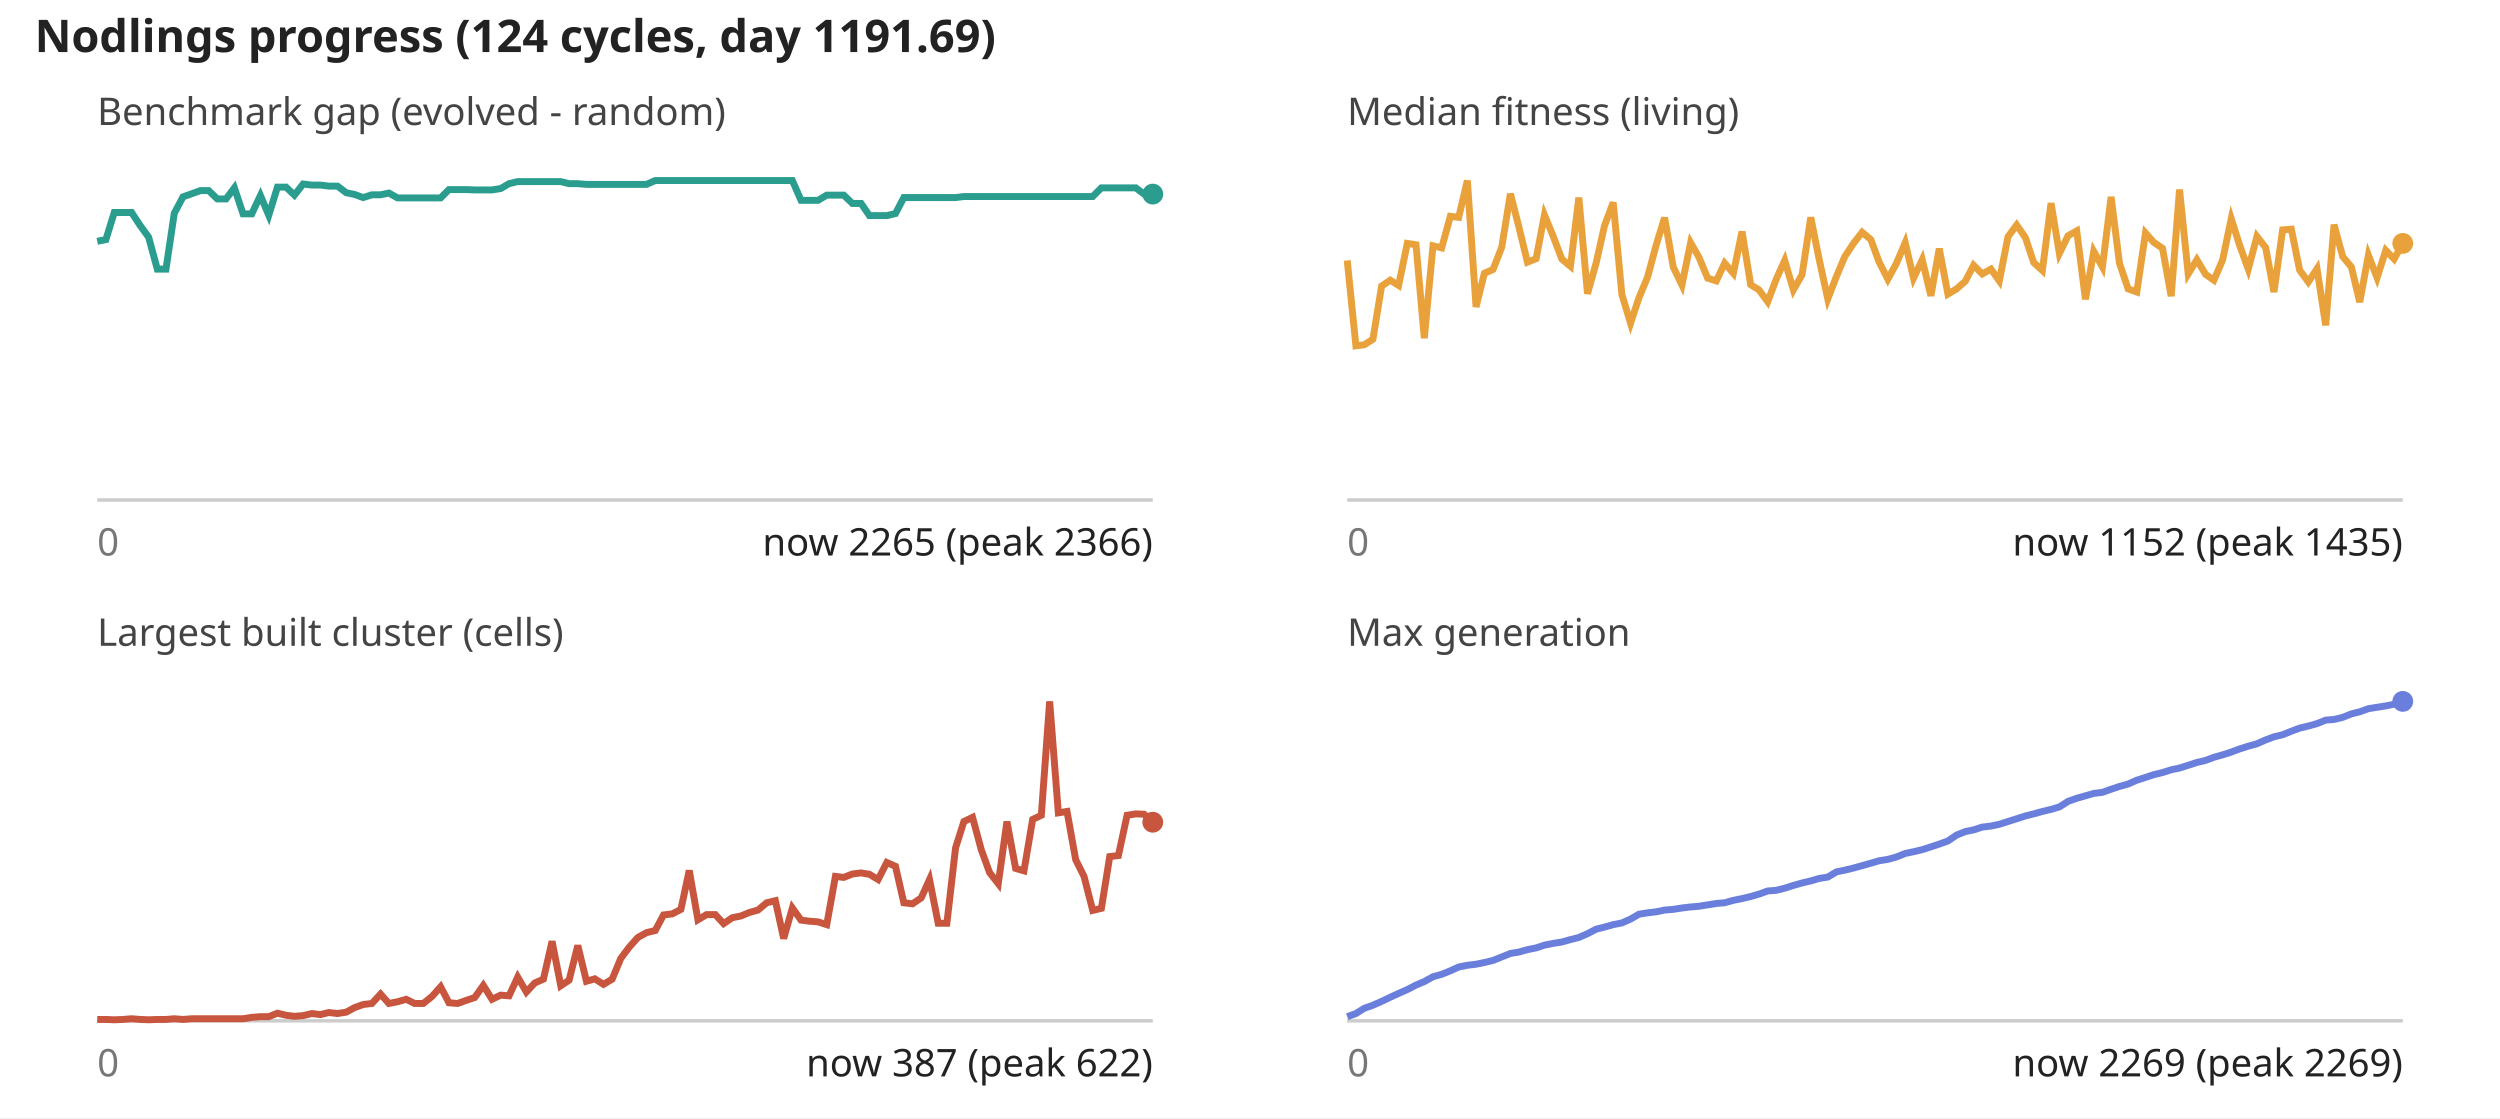
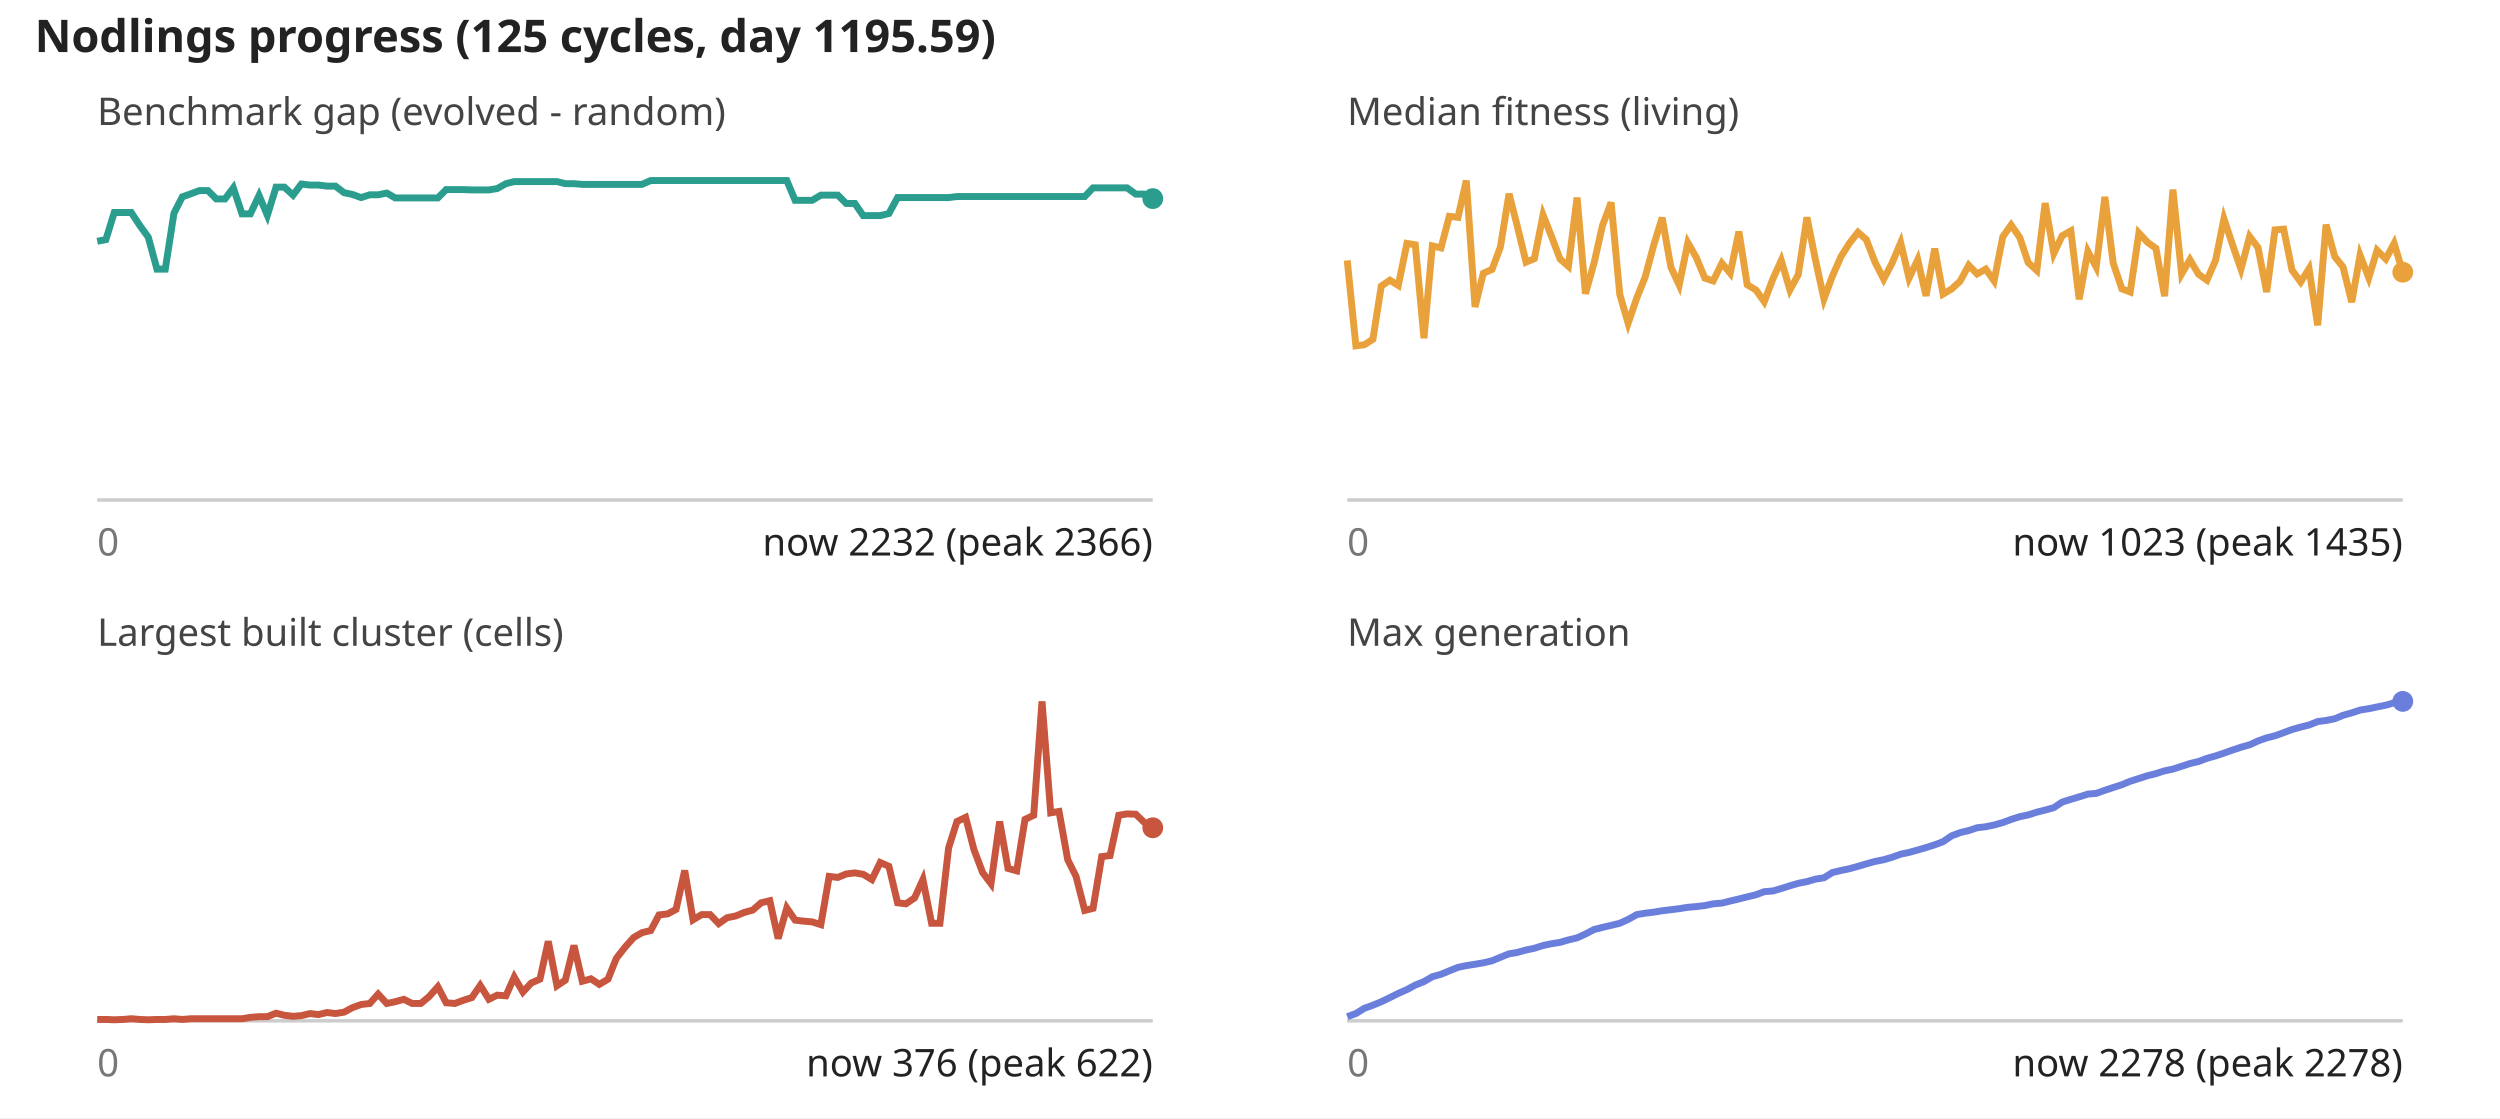
<svg xmlns="http://www.w3.org/2000/svg" viewBox="0 0 720 322" font-family="sans-serif" font-size="11">
  <rect width="100%" height="100%" fill="#fff" />
-   <text x="10" y="15" font-size="13" font-weight="bold" fill="#222">Nodlings progress (124 cycles, day 1191.69)</text>
+   <text x="10" y="15" font-size="13" font-weight="bold" fill="#222">Nodlings progress (125 cycles, day 1195.59)</text>
  <text x="28" y="36" fill="#444">Benchmark gap (evolved - random)</text>
  <line x1="28" y1="144" x2="332" y2="144" stroke="#ccc" />
-   <polyline fill="none" stroke="#2a9d8f" stroke-width="2" points="28.0,69.5 30.5,69.0 32.9,61.2 35.4,61.2 37.9,61.2 40.4,65.0 42.8,68.3 45.3,77.5 47.8,77.5 50.2,61.4 52.7,56.7 55.2,55.8 57.7,54.9 60.1,54.9 62.6,57.3 65.1,57.3 67.5,54.1 70.0,61.6 72.5,61.6 75.0,56.3 77.4,62.0 79.9,53.9 82.4,53.9 84.8,56.2 87.3,53.0 89.8,53.3 92.3,53.3 94.7,53.6 97.2,53.6 99.7,55.5 102.1,56.0 104.6,56.9 107.1,56.1 109.6,56.1 112.0,55.6 114.5,57.0 117.0,57.0 119.4,57.0 121.9,57.0 124.4,57.0 126.9,57.0 129.3,54.6 131.8,54.6 134.3,54.6 136.7,54.7 139.2,54.7 141.7,54.7 144.2,54.3 146.6,52.9 149.1,52.3 151.6,52.3 154.0,52.3 156.5,52.3 159.0,52.3 161.5,52.3 163.9,52.9 166.4,52.9 168.9,53.1 171.3,53.1 173.8,53.1 176.3,53.1 178.8,53.1 181.2,53.1 183.7,53.1 186.2,53.1 188.7,52.0 191.1,52.0 193.6,52.0 196.1,52.0 198.5,52.0 201.0,52.0 203.5,52.0 206.0,52.0 208.4,52.0 210.9,52.0 213.4,52.0 215.8,52.0 218.3,52.0 220.8,52.0 223.3,52.0 225.7,52.0 228.2,52.0 230.7,57.7 233.1,57.7 235.6,57.7 238.1,56.2 240.6,56.2 243.0,56.2 245.5,58.6 248.0,58.6 250.4,62.1 252.9,62.1 255.4,62.1 257.9,61.5 260.3,56.9 262.8,56.9 265.3,56.9 267.7,56.9 270.2,56.9 272.7,56.9 275.2,56.9 277.6,56.6 280.1,56.6 282.6,56.6 285.0,56.6 287.5,56.6 290.0,56.6 292.5,56.6 294.9,56.6 297.4,56.6 299.9,56.6 302.3,56.6 304.8,56.6 307.3,56.6 309.8,56.6 312.2,56.6 314.7,56.6 317.2,54.1 319.6,54.1 322.1,54.1 324.6,54.1 327.1,54.1 329.5,55.9 332.0,55.9" />
-   <circle cx="332.0" cy="55.9" r="3" fill="#2a9d8f" />
+   <polyline fill="none" stroke="#2a9d8f" stroke-width="2" points="28.0,69.5 30.5,69.0 32.9,61.2 35.4,61.2 37.8,61.2 40.3,65.0 42.7,68.3 45.2,77.5 47.6,77.5 50.1,61.4 52.5,56.7 55.0,55.8 57.4,54.9 59.9,54.9 62.3,57.3 64.8,57.3 67.2,54.1 69.7,61.6 72.1,61.6 74.6,56.3 77.0,62.0 79.5,53.9 81.9,53.9 84.4,56.2 86.8,53.0 89.3,53.3 91.7,53.3 94.2,53.6 96.6,53.6 99.1,55.5 101.5,56.0 104.0,56.9 106.5,56.1 108.9,56.1 111.4,55.6 113.8,57.0 116.3,57.0 118.7,57.0 121.2,57.0 123.6,57.0 126.1,57.0 128.5,54.6 131.0,54.6 133.4,54.6 135.9,54.7 138.3,54.7 140.8,54.7 143.2,54.3 145.7,52.9 148.1,52.3 150.6,52.3 153.0,52.3 155.5,52.3 157.9,52.3 160.4,52.3 162.8,52.9 165.3,52.9 167.7,53.1 170.2,53.1 172.6,53.1 175.1,53.1 177.5,53.1 180.0,53.1 182.5,53.1 184.9,53.1 187.4,52.0 189.8,52.0 192.3,52.0 194.7,52.0 197.2,52.0 199.6,52.0 202.1,52.0 204.5,52.0 207.0,52.0 209.4,52.0 211.9,52.0 214.3,52.0 216.8,52.0 219.2,52.0 221.7,52.0 224.1,52.0 226.6,52.0 229.0,57.7 231.5,57.7 233.9,57.7 236.4,56.2 238.8,56.2 241.3,56.2 243.7,58.6 246.2,58.6 248.6,62.1 251.1,62.1 253.5,62.1 256.0,61.5 258.5,56.9 260.9,56.9 263.4,56.9 265.8,56.9 268.3,56.9 270.7,56.9 273.2,56.9 275.6,56.6 278.1,56.6 280.5,56.6 283.0,56.6 285.4,56.6 287.9,56.6 290.3,56.6 292.8,56.6 295.2,56.6 297.7,56.6 300.1,56.6 302.6,56.6 305.0,56.6 307.5,56.6 309.9,56.6 312.4,56.6 314.8,54.1 317.3,54.1 319.7,54.1 322.2,54.1 324.6,54.1 327.1,55.9 329.5,55.9 332.0,57.2" />
+   <circle cx="332.0" cy="57.2" r="3" fill="#2a9d8f" />
  <text x="28" y="160" fill="#777">0</text>
-   <text x="332" y="160" text-anchor="end" fill="#222">now 2265 (peak 2366)</text>
+   <text x="332" y="160" text-anchor="end" fill="#222">now 2232 (peak 2366)</text>
  <text x="388" y="36" fill="#444">Median fitness (living)</text>
  <line x1="388" y1="144" x2="692" y2="144" stroke="#ccc" />
-   <polyline fill="none" stroke="#e9a23b" stroke-width="2" points="388.0,75.0 390.5,99.6 392.9,99.3 395.4,97.7 397.9,82.4 400.4,80.7 402.8,82.2 405.3,70.1 407.8,70.5 410.2,97.4 412.7,70.8 415.2,71.4 417.7,62.3 420.1,62.6 422.6,52.0 425.1,88.4 427.5,78.7 430.0,77.6 432.5,71.2 435.0,55.8 437.4,65.2 439.9,75.5 442.4,74.5 444.8,61.9 447.3,68.0 449.8,74.6 452.3,76.7 454.7,56.9 457.2,84.6 459.7,75.7 462.1,65.0 464.6,58.3 467.1,84.8 469.6,93.1 472.0,85.8 474.5,79.8 477.0,70.5 479.4,62.7 481.9,76.9 484.4,82.1 486.9,69.9 489.3,74.1 491.8,80.1 494.3,80.9 496.7,75.8 499.2,78.7 501.7,66.7 504.2,82.0 506.6,83.5 509.1,86.9 511.6,80.3 514.0,75.0 516.5,83.5 519.0,79.1 521.5,62.6 523.9,74.6 526.4,86.1 528.9,79.6 531.3,73.9 533.8,70.1 536.3,66.9 538.8,69.0 541.2,75.5 543.7,80.4 546.2,75.8 548.7,69.9 551.1,80.1 553.6,74.8 556.1,85.2 558.5,71.6 561.0,84.7 563.5,83.2 566.0,81.0 568.4,76.4 570.9,78.9 573.4,77.5 575.8,80.9 578.3,68.2 580.8,64.8 583.3,68.4 585.7,75.6 588.2,77.9 590.7,58.5 593.1,73.0 595.6,67.9 598.1,66.5 600.6,86.2 603.0,72.4 605.5,76.9 608.0,56.7 610.4,75.8 612.9,83.2 615.4,84.1 617.9,67.1 620.3,69.8 622.8,71.5 625.3,85.3 627.7,54.6 630.2,78.9 632.7,74.8 635.2,79.0 637.6,80.7 640.1,74.9 642.6,63.0 645.0,70.6 647.5,77.5 650.0,68.1 652.5,71.3 654.9,84.1 657.4,66.2 659.9,66.0 662.3,77.8 664.8,81.2 667.3,77.4 669.8,93.7 672.2,64.7 674.7,73.9 677.2,76.9 679.6,87.0 682.1,73.5 684.6,80.0 687.1,72.1 689.5,74.6 692.0,70.1" />
-   <circle cx="692.0" cy="70.1" r="3" fill="#e9a23b" />
+   <polyline fill="none" stroke="#e9a23b" stroke-width="2" points="388.0,75.0 390.5,99.6 392.9,99.3 395.4,97.7 397.8,82.4 400.3,80.7 402.7,82.2 405.2,70.1 407.6,70.5 410.1,97.4 412.5,70.8 415.0,71.4 417.4,62.3 419.9,62.6 422.3,52.0 424.8,88.4 427.2,78.7 429.7,77.6 432.1,71.2 434.6,55.8 437.0,65.2 439.5,75.5 441.9,74.5 444.4,61.9 446.8,68.0 449.3,74.6 451.7,76.7 454.2,56.9 456.6,84.6 459.1,75.7 461.5,65.0 464.0,58.3 466.5,84.8 468.9,93.1 471.4,85.8 473.8,79.8 476.3,70.5 478.7,62.7 481.2,76.9 483.6,82.1 486.1,69.9 488.5,74.1 491.0,80.1 493.4,80.9 495.9,75.8 498.3,78.7 500.8,66.7 503.2,82.0 505.7,83.5 508.1,86.9 510.6,80.3 513.0,75.0 515.5,83.5 517.9,79.1 520.4,62.6 522.8,74.6 525.3,86.1 527.7,79.6 530.2,73.9 532.6,70.1 535.1,66.9 537.5,69.0 540.0,75.5 542.5,80.4 544.9,75.8 547.4,69.9 549.8,80.1 552.3,74.8 554.7,85.2 557.2,71.6 559.6,84.7 562.1,83.2 564.5,81.0 567.0,76.4 569.4,78.9 571.9,77.5 574.3,80.9 576.8,68.2 579.2,64.8 581.7,68.4 584.1,75.6 586.6,77.9 589.0,58.5 591.5,73.0 593.9,67.9 596.4,66.5 598.8,86.2 601.3,72.4 603.7,76.9 606.2,56.7 608.6,75.8 611.1,83.2 613.5,84.1 616.0,67.1 618.5,69.8 620.9,71.5 623.4,85.3 625.8,54.6 628.3,78.9 630.7,74.8 633.2,79.0 635.6,80.7 638.1,74.9 640.5,63.0 643.0,70.6 645.4,77.5 647.9,68.1 650.3,71.3 652.8,84.1 655.2,66.2 657.7,66.0 660.1,77.8 662.6,81.2 665.0,77.4 667.5,93.7 669.9,64.7 672.4,73.9 674.8,76.9 677.3,87.0 679.7,73.5 682.2,80.0 684.6,72.1 687.1,74.6 689.5,70.1 692.0,78.4" />
+   <circle cx="692.0" cy="78.4" r="3" fill="#e9a23b" />
  <text x="388" y="160" fill="#777">0</text>
-   <text x="692" y="160" text-anchor="end" fill="#222">now 1152 (peak 1435)</text>
+   <text x="692" y="160" text-anchor="end" fill="#222">now 1023 (peak 1435)</text>
  <text x="28" y="186" fill="#444">Largest built cluster (cells)</text>
  <line x1="28" y1="294" x2="332" y2="294" stroke="#ccc" />
-   <polyline fill="none" stroke="#c8553d" stroke-width="2" points="28.0,293.6 30.5,293.6 32.9,293.7 35.4,293.6 37.9,293.4 40.4,293.6 42.8,293.7 45.3,293.6 47.8,293.6 50.2,293.4 52.7,293.6 55.2,293.4 57.7,293.4 60.1,293.4 62.6,293.4 65.1,293.4 67.5,293.4 70.0,293.4 72.5,293.0 75.0,292.8 77.4,292.8 79.9,291.8 82.4,292.4 84.8,292.7 87.3,292.5 89.8,291.9 92.3,292.2 94.7,291.6 97.2,291.9 99.7,291.5 102.1,290.2 104.6,289.3 107.1,289.0 109.6,286.3 112.0,289.0 114.5,288.5 117.0,287.8 119.4,289.0 121.9,289.0 124.4,287.0 126.9,284.2 129.3,288.8 131.8,289.0 134.3,288.1 136.7,287.3 139.2,283.8 141.7,287.8 144.2,286.6 146.6,286.8 149.1,281.4 151.6,285.7 154.0,283.1 156.5,282.0 159.0,271.1 161.5,283.9 163.9,282.3 166.4,272.3 168.9,282.6 171.3,281.9 173.8,283.5 176.3,282.0 178.8,276.0 181.2,272.8 183.7,270.0 186.2,268.6 188.7,268.0 191.1,263.5 193.6,263.2 196.1,261.9 198.5,250.7 201.0,264.9 203.5,263.4 206.0,263.4 208.4,266.0 210.9,264.3 213.4,263.8 215.8,262.8 218.3,262.1 220.8,260.0 223.3,259.4 225.7,270.3 228.2,261.5 230.7,265.0 233.1,265.3 235.6,265.5 238.1,266.3 240.6,252.4 243.0,252.7 245.5,251.7 248.0,251.4 250.4,251.8 252.9,253.3 255.4,248.4 257.9,249.5 260.3,260.0 262.8,260.3 265.3,258.6 267.7,253.3 270.2,265.9 272.7,265.9 275.2,244.2 277.6,236.6 280.1,235.4 282.6,244.7 285.0,251.3 287.5,254.5 290.0,236.6 292.5,250.1 294.9,250.8 297.4,236.0 299.9,234.8 302.3,202.0 304.8,234.1 307.3,233.7 309.8,247.6 312.2,252.4 314.7,262.2 317.2,261.6 319.6,246.7 322.1,246.4 324.6,234.8 327.1,234.4 329.5,234.5 332.0,236.8" />
-   <circle cx="332.0" cy="236.8" r="3" fill="#c8553d" />
+   <polyline fill="none" stroke="#c8553d" stroke-width="2" points="28.0,293.6 30.5,293.6 32.9,293.7 35.4,293.6 37.8,293.4 40.3,293.6 42.7,293.7 45.2,293.6 47.6,293.6 50.1,293.4 52.5,293.6 55.0,293.4 57.4,293.4 59.9,293.4 62.3,293.4 64.8,293.4 67.2,293.4 69.7,293.4 72.1,293.0 74.6,292.8 77.0,292.8 79.5,291.8 81.9,292.4 84.4,292.7 86.8,292.5 89.3,291.9 91.7,292.2 94.2,291.6 96.6,291.9 99.1,291.5 101.5,290.2 104.0,289.3 106.5,289.0 108.9,286.3 111.4,289.0 113.8,288.5 116.3,287.8 118.7,289.0 121.2,289.0 123.6,287.0 126.1,284.2 128.5,288.8 131.0,289.0 133.4,288.1 135.9,287.3 138.3,283.8 140.8,287.8 143.2,286.6 145.7,286.8 148.1,281.4 150.6,285.7 153.0,283.1 155.5,282.0 157.9,271.1 160.4,283.9 162.8,282.3 165.3,272.3 167.7,282.6 170.2,281.9 172.6,283.5 175.1,282.0 177.5,276.0 180.0,272.8 182.5,270.0 184.9,268.6 187.4,268.0 189.8,263.5 192.3,263.2 194.7,261.9 197.2,250.7 199.6,264.9 202.1,263.4 204.5,263.4 207.0,266.0 209.4,264.3 211.9,263.8 214.3,262.8 216.8,262.1 219.2,260.0 221.7,259.4 224.1,270.3 226.6,261.5 229.0,265.0 231.5,265.3 233.9,265.5 236.4,266.3 238.8,252.4 241.3,252.7 243.7,251.7 246.2,251.4 248.6,251.8 251.1,253.3 253.5,248.4 256.0,249.5 258.5,260.0 260.9,260.3 263.4,258.6 265.8,253.3 268.3,265.9 270.7,265.9 273.2,244.2 275.6,236.6 278.1,235.4 280.5,244.7 283.0,251.3 285.4,254.5 287.9,236.6 290.3,250.1 292.8,250.8 295.2,236.0 297.7,234.8 300.1,202.0 302.6,234.1 305.0,233.7 307.5,247.6 309.9,252.4 312.4,262.2 314.8,261.6 317.3,246.7 319.7,246.4 322.2,234.8 324.6,234.4 327.1,234.5 329.5,236.8 332.0,238.4" />
+   <circle cx="332.0" cy="238.4" r="3" fill="#c8553d" />
  <text x="28" y="310" fill="#777">0</text>
-   <text x="332" y="310" text-anchor="end" fill="#222">now 387 (peak 622)</text>
+   <text x="332" y="310" text-anchor="end" fill="#222">now 376 (peak 622)</text>
  <text x="388" y="186" fill="#444">Max generation</text>
  <line x1="388" y1="294" x2="692" y2="294" stroke="#ccc" />
-   <polyline fill="none" stroke="#6a7fdb" stroke-width="2" points="388.0,292.8 390.5,291.9 392.9,290.4 395.4,289.5 397.9,288.4 400.4,287.2 402.8,286.1 405.3,285.0 407.8,283.7 410.2,282.7 412.7,281.3 415.2,280.6 417.7,279.6 420.1,278.5 422.6,278.0 425.1,277.7 427.5,277.2 430.0,276.6 432.5,275.6 435.0,274.6 437.4,274.2 439.9,273.5 442.4,273.0 444.8,272.2 447.3,271.7 449.8,271.3 452.3,270.6 454.7,270.0 457.2,268.9 459.7,267.6 462.1,267.0 464.6,266.3 467.1,265.8 469.6,264.7 472.0,263.3 474.5,262.9 477.0,262.6 479.4,262.1 481.9,261.9 484.4,261.5 486.9,261.2 489.3,261.0 491.8,260.6 494.3,260.2 496.7,260.0 499.2,259.3 501.7,258.8 504.2,258.2 506.6,257.5 509.1,256.6 511.6,256.4 514.0,255.8 516.5,255.0 519.0,254.3 521.5,253.7 523.9,253.0 526.4,252.6 528.9,251.1 531.3,250.6 533.8,250.0 536.3,249.3 538.8,248.6 541.2,247.9 543.7,247.5 546.2,246.8 548.7,245.8 551.1,245.3 553.6,244.7 556.1,243.9 558.5,243.1 561.0,242.2 563.5,240.5 566.0,239.5 568.4,239.0 570.9,238.2 573.4,237.9 575.8,237.4 578.3,236.6 580.8,235.8 583.3,235.0 585.7,234.4 588.2,233.7 590.7,233.1 593.1,232.4 595.6,230.8 598.1,229.9 600.6,229.2 603.0,228.5 605.5,228.2 608.0,227.3 610.4,226.5 612.9,225.8 615.4,224.7 617.9,223.9 620.3,223.1 622.8,222.5 625.3,221.7 627.7,221.2 630.2,220.4 632.7,219.6 635.2,219.0 637.6,218.1 640.1,217.4 642.6,216.6 645.0,215.7 647.5,214.9 650.0,214.2 652.5,213.1 654.9,212.2 657.4,211.6 659.9,210.6 662.3,209.7 664.8,209.1 667.3,208.4 669.8,207.4 672.2,207.2 674.7,206.6 677.2,205.6 679.6,205.0 682.1,204.1 684.6,203.7 687.1,203.3 689.5,202.8 692.0,202.0" />
+   <polyline fill="none" stroke="#6a7fdb" stroke-width="2" points="388.0,292.8 390.5,291.9 392.9,290.4 395.4,289.5 397.8,288.5 400.3,287.3 402.7,286.1 405.2,285.0 407.6,283.7 410.1,282.7 412.5,281.3 415.0,280.6 417.4,279.6 419.9,278.6 422.3,278.1 424.8,277.7 427.2,277.3 429.7,276.7 432.1,275.7 434.6,274.7 437.0,274.3 439.5,273.6 441.9,273.1 444.4,272.3 446.8,271.8 449.3,271.4 451.7,270.7 454.2,270.1 456.6,269.0 459.1,267.7 461.5,267.1 464.0,266.5 466.5,265.9 468.9,264.8 471.4,263.4 473.8,263.0 476.3,262.7 478.7,262.3 481.2,262.0 483.6,261.7 486.1,261.3 488.5,261.1 491.0,260.8 493.4,260.3 495.9,260.1 498.3,259.5 500.8,258.9 503.2,258.3 505.7,257.7 508.1,256.8 510.6,256.6 513.0,255.9 515.5,255.1 517.9,254.4 520.4,253.9 522.8,253.2 525.3,252.8 527.7,251.3 530.2,250.7 532.6,250.2 535.1,249.5 537.5,248.8 540.0,248.1 542.5,247.6 544.9,246.9 547.4,246.0 549.8,245.5 552.3,244.8 554.7,244.1 557.2,243.3 559.6,242.4 562.1,240.7 564.5,239.8 567.0,239.2 569.4,238.4 571.9,238.1 574.3,237.6 576.8,236.9 579.2,236.0 581.7,235.2 584.1,234.7 586.6,233.9 589.0,233.3 591.5,232.6 593.9,231.0 596.4,230.2 598.8,229.5 601.3,228.7 603.7,228.5 606.2,227.6 608.6,226.8 611.1,226.0 613.5,225.0 616.0,224.2 618.5,223.4 620.9,222.8 623.4,222.0 625.8,221.5 628.3,220.7 630.7,219.9 633.2,219.3 635.6,218.4 638.1,217.7 640.5,216.9 643.0,216.0 645.4,215.2 647.9,214.5 650.3,213.4 652.8,212.5 655.2,211.9 657.7,211.0 660.1,210.1 662.6,209.4 665.0,208.8 667.5,207.8 669.9,207.5 672.4,207.0 674.8,206.0 677.3,205.3 679.7,204.5 682.2,204.1 684.6,203.6 687.1,203.1 689.5,202.4 692.0,202.0" />
  <circle cx="692.0" cy="202.0" r="3" fill="#6a7fdb" />
  <text x="388" y="310" fill="#777">0</text>
-   <text x="692" y="310" text-anchor="end" fill="#222">now 2269 (peak 2269)</text>
+   <text x="692" y="310" text-anchor="end" fill="#222">now 2278 (peak 2278)</text>
</svg>
